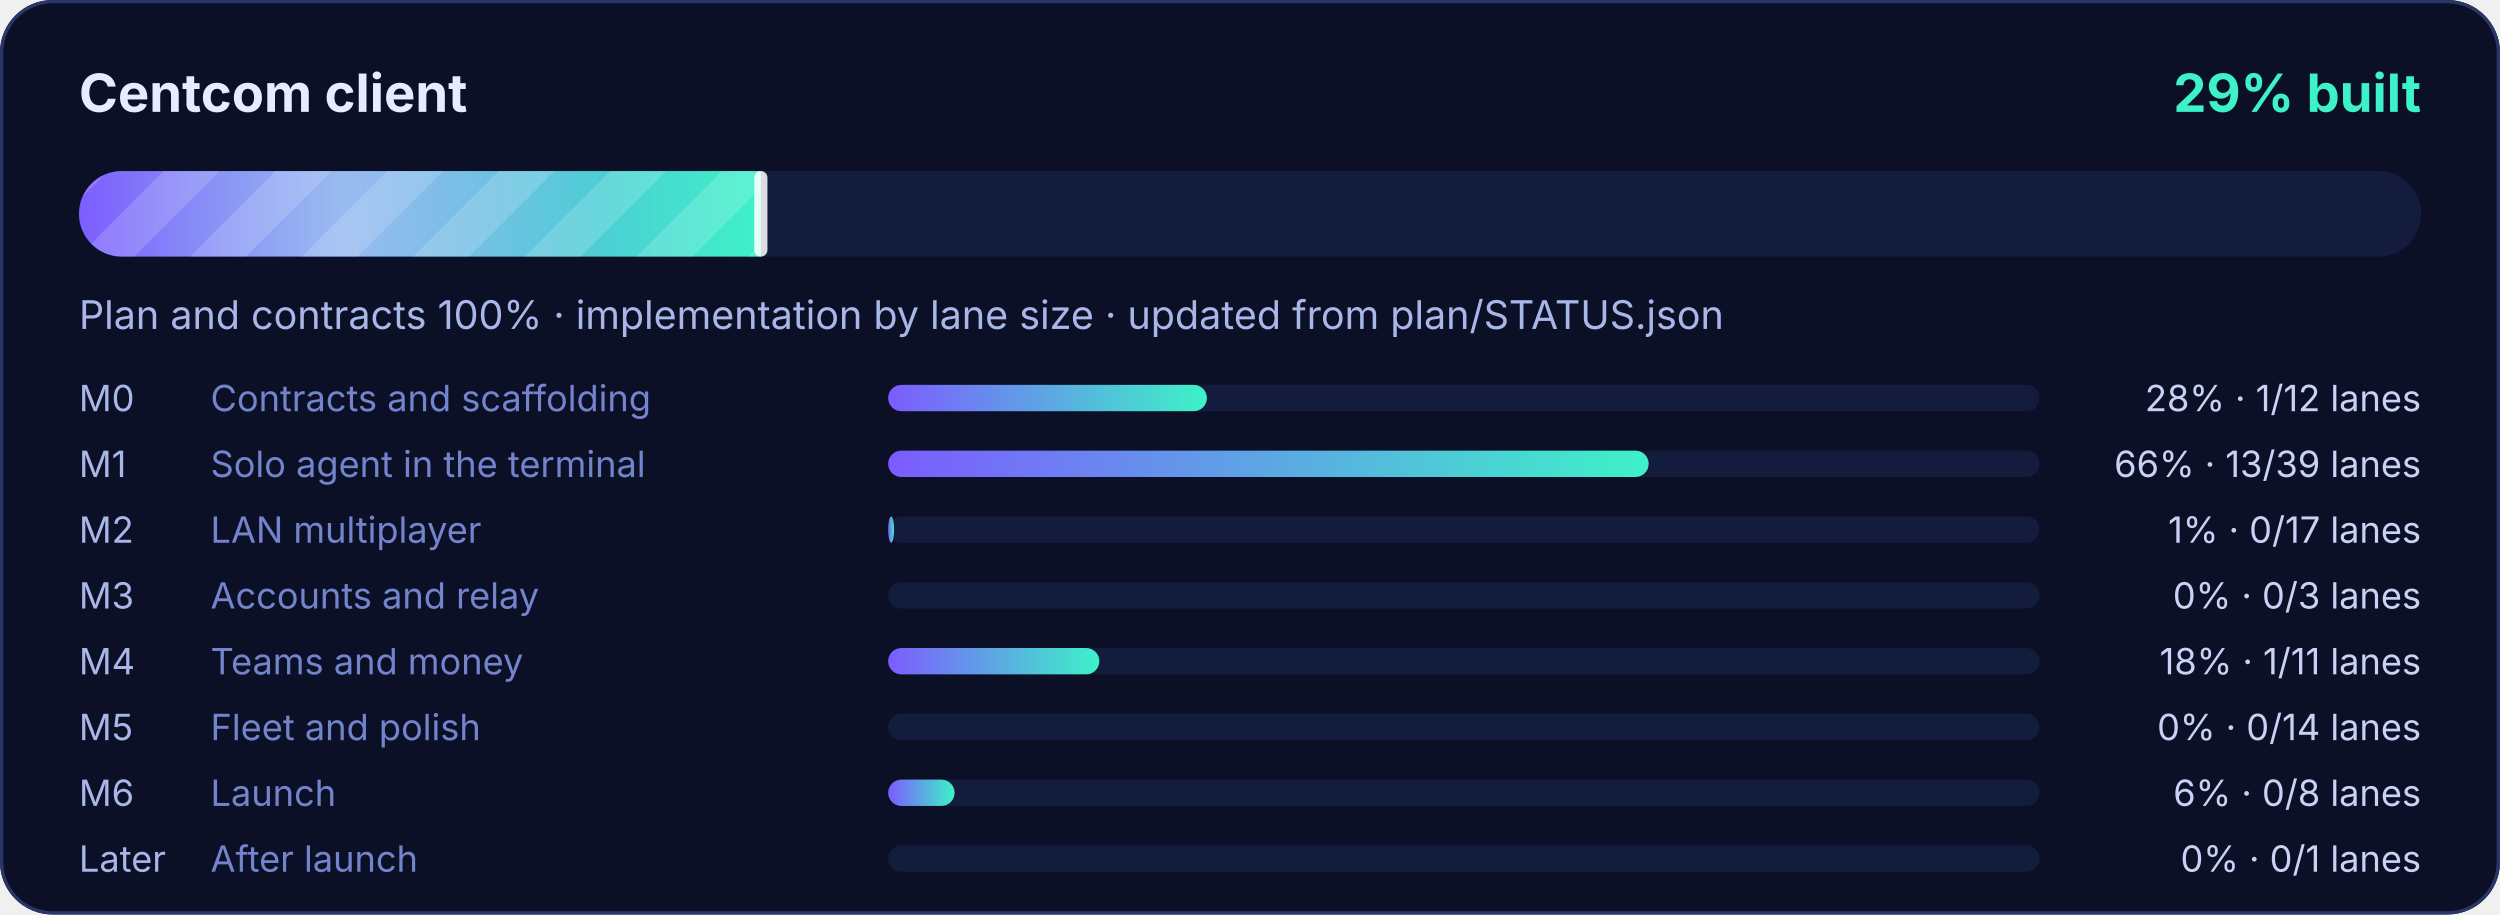
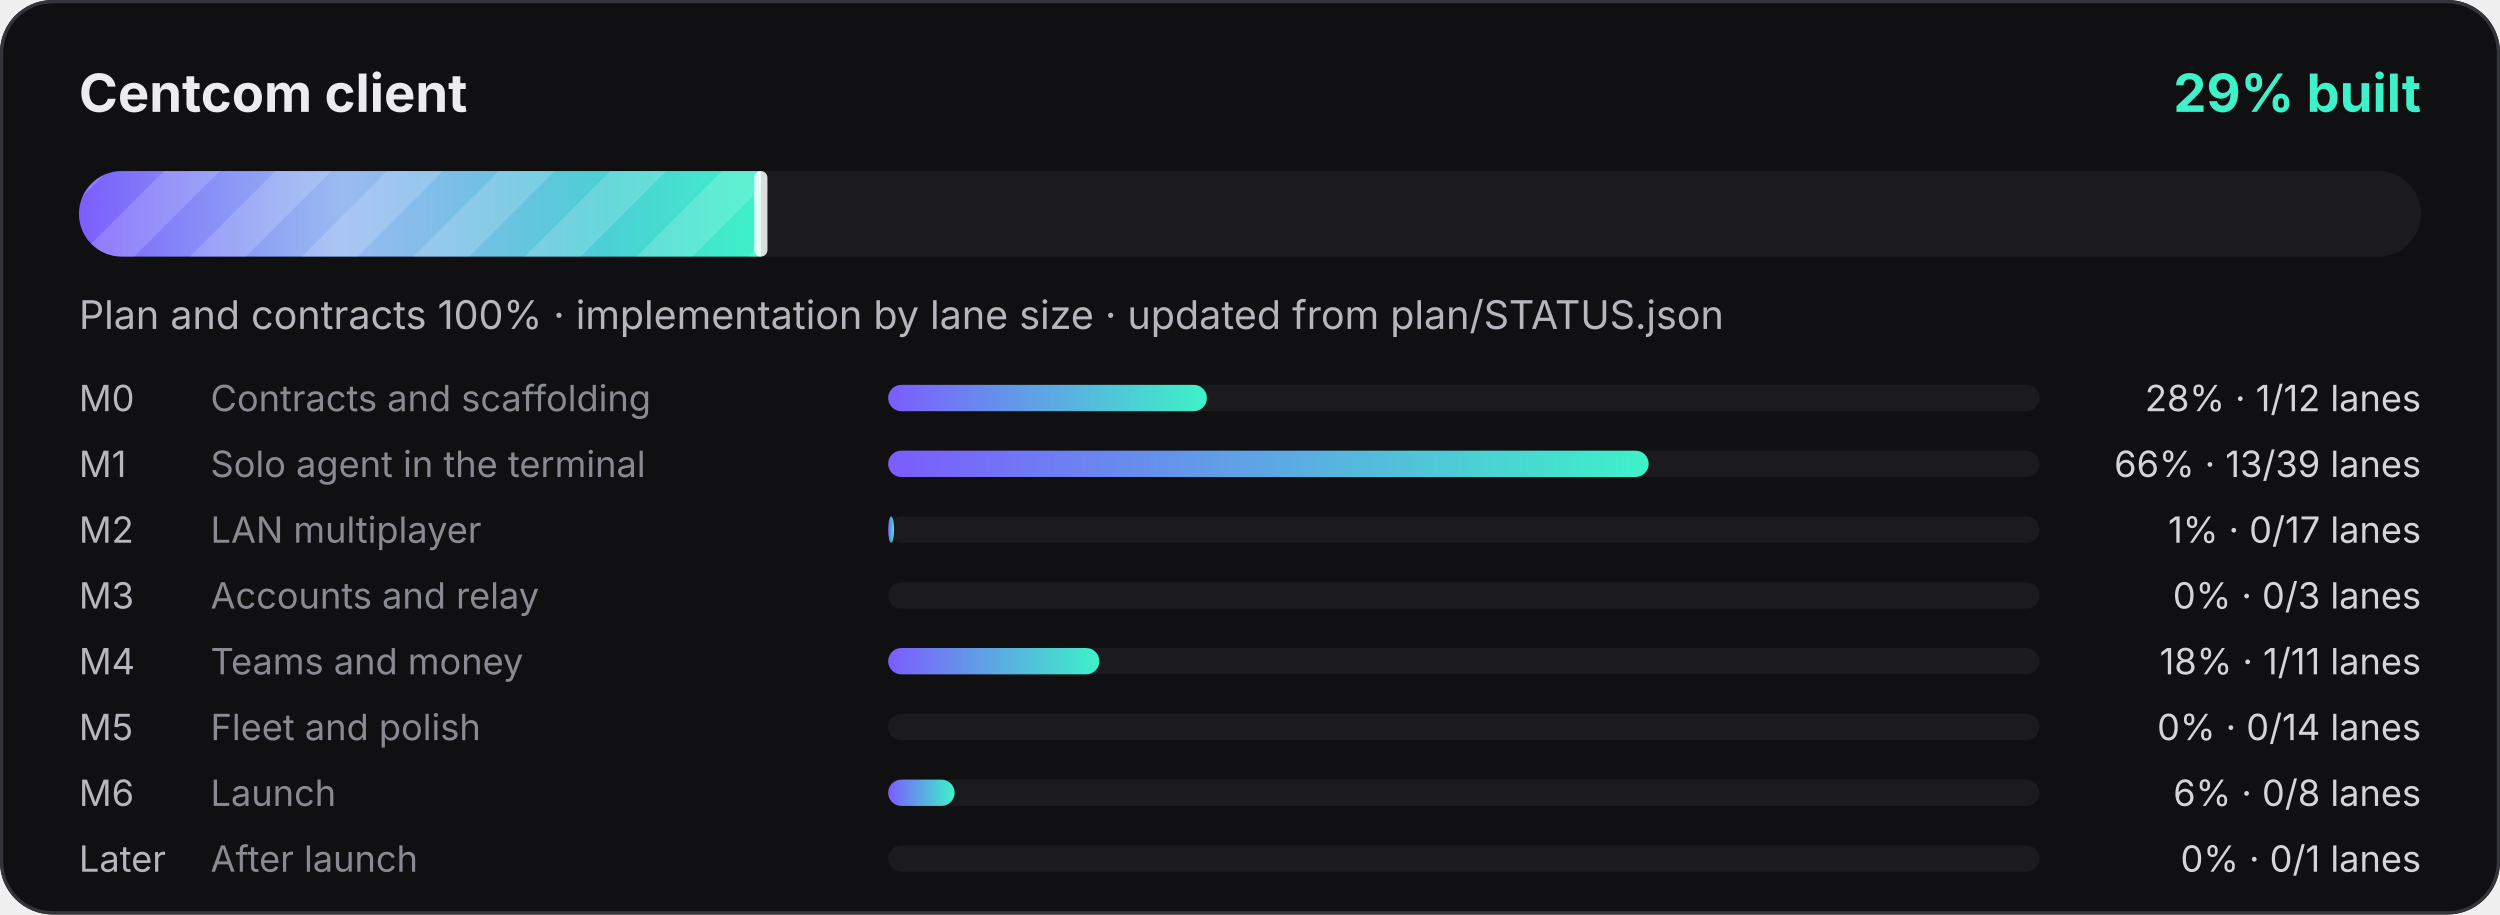
<svg xmlns="http://www.w3.org/2000/svg" width="760" height="278" viewBox="0 0 760 278" role="img" aria-label="Centcom client: 29% built">
  <defs>
    <linearGradient id="g" x1="0" x2="1">
      <stop offset="0" stop-color="#7C5CFF" />
      <stop offset="1" stop-color="#3DF2C8" />
    </linearGradient>
    <pattern id="s" width="24" height="24" patternUnits="userSpaceOnUse" patternTransform="rotate(45)">
      <rect width="12" height="24" fill="#fff" fill-opacity=".16" />
    </pattern>
    <clipPath id="c">
      <rect x="24" y="52" width="712" height="26" rx="13" />
    </clipPath>
    <linearGradient id="sh" x1="0" x2="1">
      <stop offset="0" stop-color="#fff" stop-opacity="0" />
      <stop offset=".5" stop-color="#fff" stop-opacity=".35" />
      <stop offset="1" stop-color="#fff" stop-opacity="0" />
    </linearGradient>
  </defs>
  <style>@keyframes mv{to{transform:translateX(24px)}}@keyframes sh{from{transform:translateX(-200px)}to{transform:translateX(760px)}}@keyframes gl{50%{opacity:.78}}
.st{animation:mv .9s linear infinite}.sh{animation:sh 3.2s ease-in-out infinite}.gl{animation:gl 2.4s ease-in-out infinite}text{font-family:ui-sans-serif,system-ui,-apple-system,"Segoe UI",sans-serif}
@media (prefers-reduced-motion:reduce){.st,.sh,.gl{animation:none}}</style>
-   <rect width="760" height="278" rx="16" fill="#0B1026" />
-   <rect x=".5" y=".5" width="759" height="277" rx="15.5" fill="none" stroke="#2A3568" />
-   <text x="24" y="34" fill="#E6EBFF" font-size="16" font-weight="700">Centcom client</text>
+   <rect width="760" height="278" rx="16" fill="#101012" />
+   <rect x=".5" y=".5" width="759" height="277" rx="15.5" fill="none" stroke="#34343B" />
+   <text x="24" y="34" fill="#ECECEF" font-size="16" font-weight="700">Centcom client</text>
  <text x="736" y="34" fill="#3DF2C8" font-size="16" font-weight="700" text-anchor="end">29% built</text>
-   <rect x="24" y="52" width="712" height="26" rx="13" fill="#141C3E" />
+   <rect x="24" y="52" width="712" height="26" rx="13" fill="#1B1B1F" />
  <g clip-path="url(#c)">
    <g class="gl">
      <rect x="24" y="52" width="207.3" height="26" fill="url(#g)" />
      <rect x="24" y="52" width="207.3" height="26" fill="url(#s)" class="st" />
      <rect x="24" y="52" width="160" height="26" fill="url(#sh)" class="sh" style="mix-blend-mode:screen" />
    </g>
  </g>
  <rect x="229.3" y="52" width="4" height="26" rx="2" fill="#fff" fill-opacity=".85" class="gl" />
-   <text x="24" y="100" fill="#A9B6E8" font-size="12">Plan and contracts 100% · implementation by lane size · updated from plan/STATUS.json</text>
-   <text x="24" y="125" fill="#A9B6E8" font-size="11">M0</text>
-   <text x="64" y="125" fill="#7384CC" font-size="11">Contracts and scaffolding</text>
-   <rect x="270" y="117" width="350" height="8" rx="4" fill="#141C3E" />
+   <text x="24" y="100" fill="#B6B6BE" font-size="12">Plan and contracts 100% · implementation by lane size · updated from plan/STATUS.json</text>
+   <text x="24" y="125" fill="#B6B6BE" font-size="11">M0</text>
+   <text x="64" y="125" fill="#8A8A94" font-size="11">Contracts and scaffolding</text>
+   <rect x="270" y="117" width="350" height="8" rx="4" fill="#1B1B1F" />
  <rect x="270" y="117" width="96.9" height="8" rx="4" fill="url(#g)" />
-   <text x="736" y="125" fill="#C9D2F5" font-size="11" text-anchor="end">28% · 1/12 lanes</text>
-   <text x="24" y="145" fill="#A9B6E8" font-size="11">M1</text>
-   <text x="64" y="145" fill="#7384CC" font-size="11">Solo agent in the terminal</text>
-   <rect x="270" y="137" width="350" height="8" rx="4" fill="#141C3E" />
+   <text x="736" y="125" fill="#D4D4DA" font-size="11" text-anchor="end">28% · 1/12 lanes</text>
+   <text x="24" y="145" fill="#B6B6BE" font-size="11">M1</text>
+   <text x="64" y="145" fill="#8A8A94" font-size="11">Solo agent in the terminal</text>
+   <rect x="270" y="137" width="350" height="8" rx="4" fill="#1B1B1F" />
  <rect x="270" y="137" width="231.2" height="8" rx="4" fill="url(#g)" />
-   <text x="736" y="145" fill="#C9D2F5" font-size="11" text-anchor="end">66% · 13/39 lanes</text>
-   <text x="24" y="165" fill="#A9B6E8" font-size="11">M2</text>
-   <text x="64" y="165" fill="#7384CC" font-size="11">LAN multiplayer</text>
-   <rect x="270" y="157" width="350" height="8" rx="4" fill="#141C3E" />
+   <text x="736" y="145" fill="#D4D4DA" font-size="11" text-anchor="end">66% · 13/39 lanes</text>
+   <text x="24" y="165" fill="#B6B6BE" font-size="11">M2</text>
+   <text x="64" y="165" fill="#8A8A94" font-size="11">LAN multiplayer</text>
+   <rect x="270" y="157" width="350" height="8" rx="4" fill="#1B1B1F" />
  <rect x="270" y="157" width="1.8" height="8" rx="4" fill="url(#g)" />
-   <text x="736" y="165" fill="#C9D2F5" font-size="11" text-anchor="end">1% · 0/17 lanes</text>
-   <text x="24" y="185" fill="#A9B6E8" font-size="11">M3</text>
-   <text x="64" y="185" fill="#7384CC" font-size="11">Accounts and relay</text>
-   <rect x="270" y="177" width="350" height="8" rx="4" fill="#141C3E" />
-   <text x="736" y="185" fill="#C9D2F5" font-size="11" text-anchor="end">0% · 0/3 lanes</text>
-   <text x="24" y="205" fill="#A9B6E8" font-size="11">M4</text>
-   <text x="64" y="205" fill="#7384CC" font-size="11">Teams and money</text>
-   <rect x="270" y="197" width="350" height="8" rx="4" fill="#141C3E" />
+   <text x="736" y="165" fill="#D4D4DA" font-size="11" text-anchor="end">1% · 0/17 lanes</text>
+   <text x="24" y="185" fill="#B6B6BE" font-size="11">M3</text>
+   <text x="64" y="185" fill="#8A8A94" font-size="11">Accounts and relay</text>
+   <rect x="270" y="177" width="350" height="8" rx="4" fill="#1B1B1F" />
+   <text x="736" y="185" fill="#D4D4DA" font-size="11" text-anchor="end">0% · 0/3 lanes</text>
+   <text x="24" y="205" fill="#B6B6BE" font-size="11">M4</text>
+   <text x="64" y="205" fill="#8A8A94" font-size="11">Teams and money</text>
+   <rect x="270" y="197" width="350" height="8" rx="4" fill="#1B1B1F" />
  <rect x="270" y="197" width="64.2" height="8" rx="4" fill="url(#g)" />
-   <text x="736" y="205" fill="#C9D2F5" font-size="11" text-anchor="end">18% · 1/11 lanes</text>
-   <text x="24" y="225" fill="#A9B6E8" font-size="11">M5</text>
-   <text x="64" y="225" fill="#7384CC" font-size="11">Fleet and polish</text>
-   <rect x="270" y="217" width="350" height="8" rx="4" fill="#141C3E" />
-   <text x="736" y="225" fill="#C9D2F5" font-size="11" text-anchor="end">0% · 0/14 lanes</text>
-   <text x="24" y="245" fill="#A9B6E8" font-size="11">M6</text>
-   <text x="64" y="245" fill="#7384CC" font-size="11">Launch</text>
-   <rect x="270" y="237" width="350" height="8" rx="4" fill="#141C3E" />
+   <text x="736" y="205" fill="#D4D4DA" font-size="11" text-anchor="end">18% · 1/11 lanes</text>
+   <text x="24" y="225" fill="#B6B6BE" font-size="11">M5</text>
+   <text x="64" y="225" fill="#8A8A94" font-size="11">Fleet and polish</text>
+   <rect x="270" y="217" width="350" height="8" rx="4" fill="#1B1B1F" />
+   <text x="736" y="225" fill="#D4D4DA" font-size="11" text-anchor="end">0% · 0/14 lanes</text>
+   <text x="24" y="245" fill="#B6B6BE" font-size="11">M6</text>
+   <text x="64" y="245" fill="#8A8A94" font-size="11">Launch</text>
+   <rect x="270" y="237" width="350" height="8" rx="4" fill="#1B1B1F" />
  <rect x="270" y="237" width="20.2" height="8" rx="4" fill="url(#g)" />
-   <text x="736" y="245" fill="#C9D2F5" font-size="11" text-anchor="end">6% · 0/8 lanes</text>
-   <text x="24" y="265" fill="#A9B6E8" font-size="11">Later</text>
-   <text x="64" y="265" fill="#7384CC" font-size="11">After launch</text>
-   <rect x="270" y="257" width="350" height="8" rx="4" fill="#141C3E" />
-   <text x="736" y="265" fill="#C9D2F5" font-size="11" text-anchor="end">0% · 0/1 lanes</text>
+   <text x="736" y="245" fill="#D4D4DA" font-size="11" text-anchor="end">6% · 0/8 lanes</text>
+   <text x="24" y="265" fill="#B6B6BE" font-size="11">Later</text>
+   <text x="64" y="265" fill="#8A8A94" font-size="11">After launch</text>
+   <rect x="270" y="257" width="350" height="8" rx="4" fill="#1B1B1F" />
+   <text x="736" y="265" fill="#D4D4DA" font-size="11" text-anchor="end">0% · 0/1 lanes</text>
</svg>
